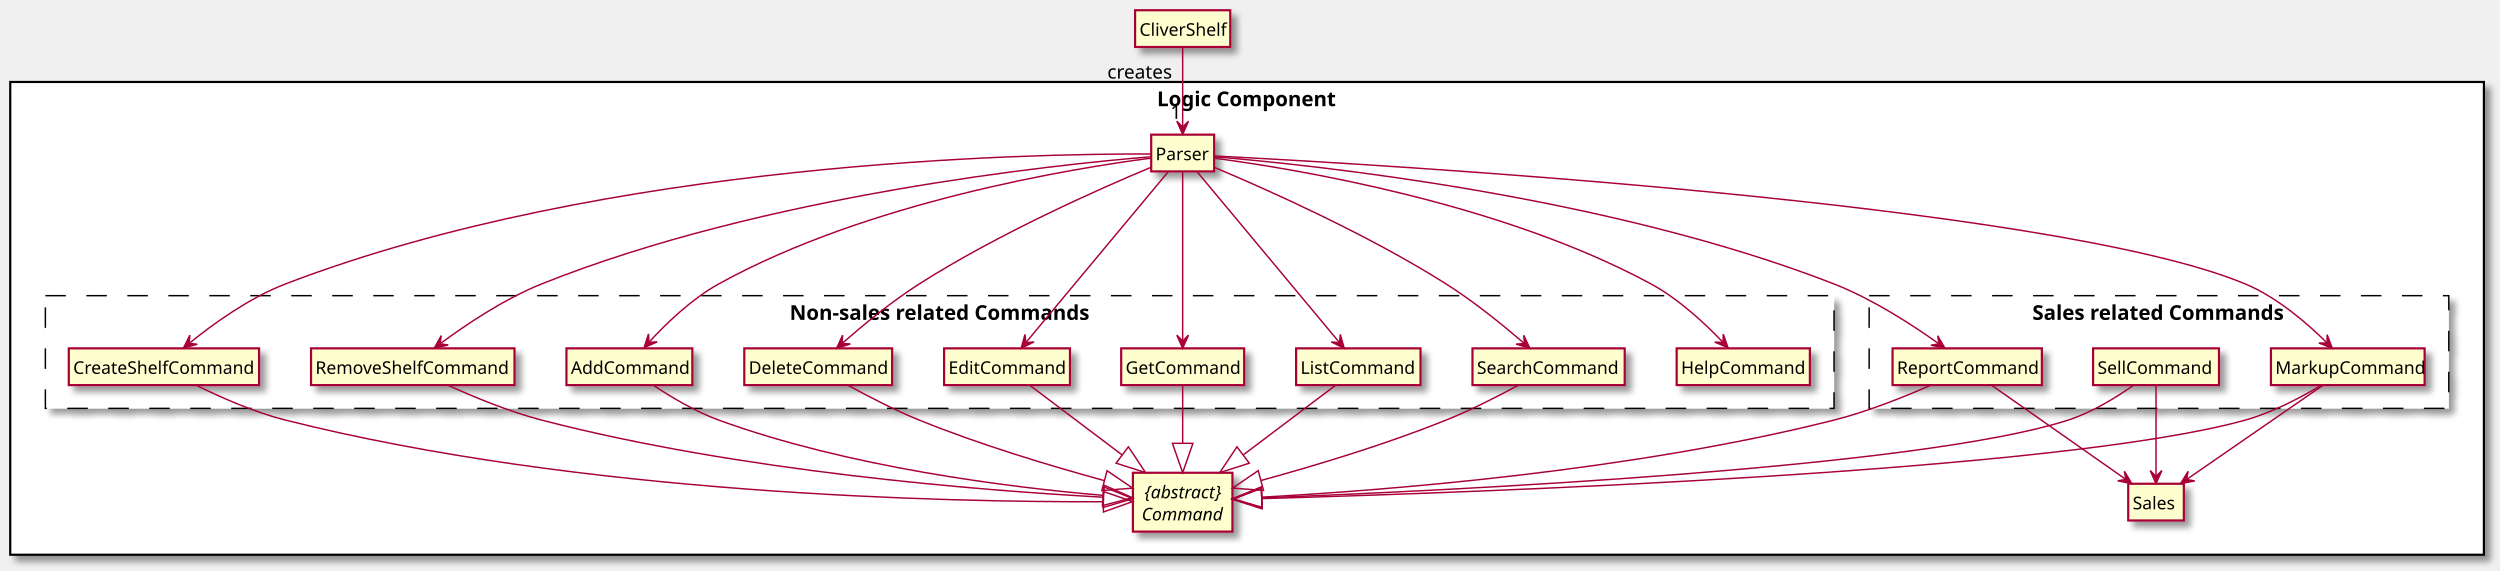
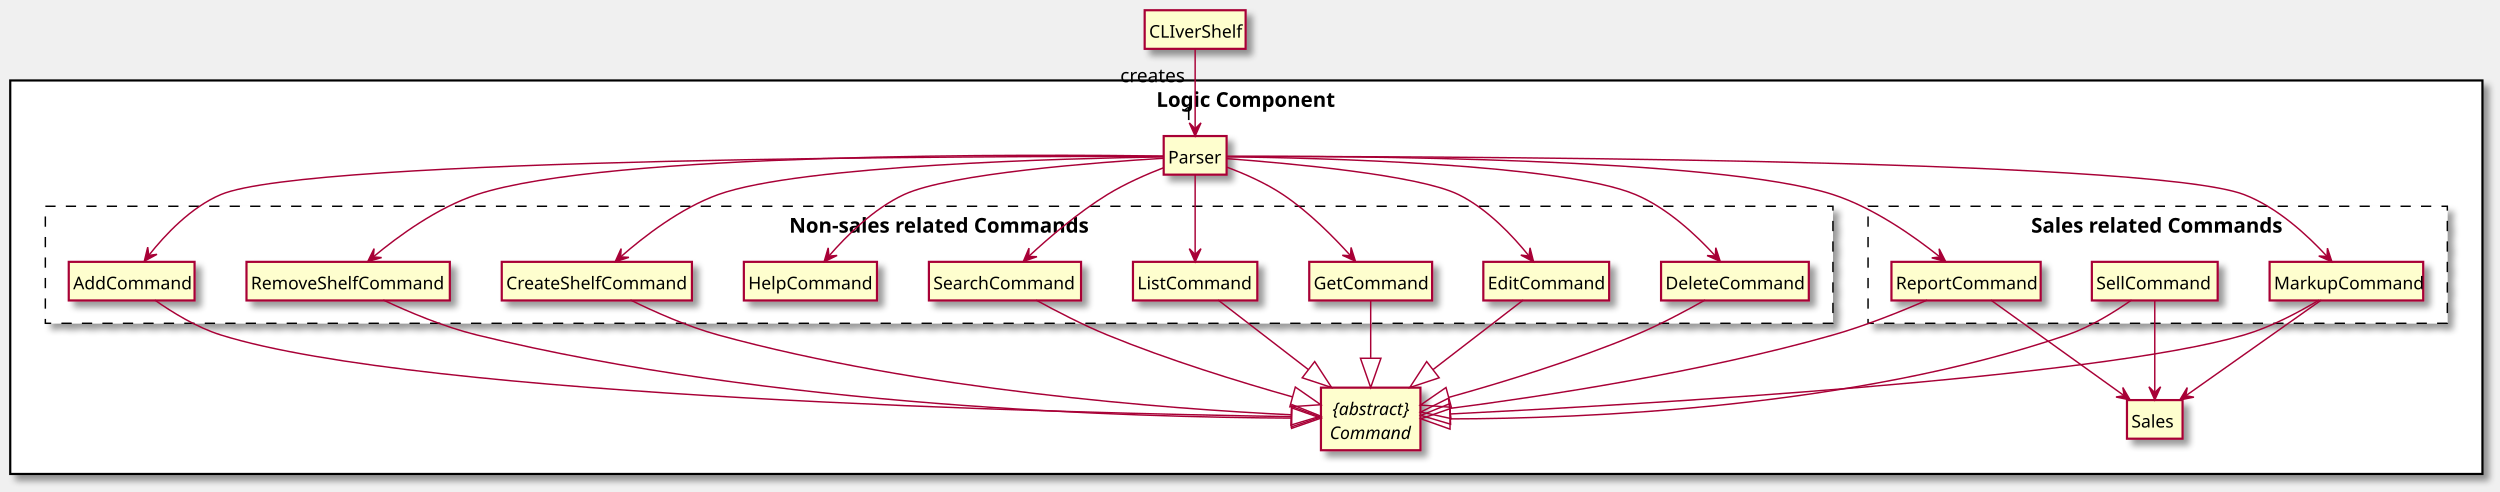
- <svg xmlns="http://www.w3.org/2000/svg" contentScriptType="application/ecmascript" contentStyleType="text/css" height="195.5px" preserveAspectRatio="none" style="width:854px;height:195px;background:#FFFFFF;" version="1.1" viewBox="0 0 854 195" width="854.5px" zoomAndPan="magnify">
+ <svg xmlns="http://www.w3.org/2000/svg" contentScriptType="application/ecmascript" contentStyleType="text/css" height="336px" preserveAspectRatio="none" style="width:1709px;height:336px;background:#FFFFFF;" version="1.1" viewBox="0 0 1709 336" width="1709px" zoomAndPan="magnify">
  <defs>
-     <filter height="300%" id="f15junqbgqgz5w" width="300%" x="-1" y="-1">
-       <feGaussianBlur result="blurOut" stdDeviation="1.0" />
+     <filter height="300%" id="f1cv4jz75yv1pm" width="300%" x="-1" y="-1">
+       <feGaussianBlur result="blurOut" stdDeviation="2.0" />
      <feColorMatrix in="blurOut" result="blurOut2" type="matrix" values="0 0 0 0 0 0 0 0 0 0 0 0 0 0 0 0 0 0 .4 0" />
-       <feOffset dx="2.0" dy="2.0" in="blurOut2" result="blurOut3" />
+       <feOffset dx="4.0" dy="4.0" in="blurOut2" result="blurOut3" />
      <feBlend in="SourceGraphic" in2="blurOut3" mode="normal" />
    </filter>
  </defs>
  <g>
-     <rect fill="#FFFFFF" filter="url(#f15junqbgqgz5w)" height="161.5" style="stroke:#000000;stroke-width:0.75;" width="845" x="3.5" y="28" />
-     <text fill="#000000" font-family="sans-serif" font-size="7" font-weight="bold" lengthAdjust="spacing" textLength="61.5" x="395.25" y="36.267">Logic Component</text>
-     <rect fill="#FFFFFF" filter="url(#f15junqbgqgz5w)" height="38.5" style="stroke:#000000;stroke-width:0.5;stroke-dasharray:7.0,7.0;" width="611" x="15.5" y="101" />
-     <text fill="#000000" font-family="sans-serif" font-size="7" font-weight="bold" lengthAdjust="spacing" textLength="102.5" x="269.75" y="109.267">Non-sales related Commands</text>
-     <rect fill="#FFFFFF" filter="url(#f15junqbgqgz5w)" height="38.5" style="stroke:#000000;stroke-width:0.5;stroke-dasharray:7.0,7.0;" width="198" x="638.5" y="101" />
-     <text fill="#000000" font-family="sans-serif" font-size="7" font-weight="bold" lengthAdjust="spacing" textLength="86.5" x="694.25" y="109.267">Sales related Commands</text>
-     <rect codeLine="20" fill="#FEFECE" filter="url(#f15junqbgqgz5w)" height="12.547" id="Parser" style="stroke:#A80036;stroke-width:0.75;" width="21.5" x="393.25" y="46" />
-     <text fill="#000000" font-family="sans-serif" font-size="6" lengthAdjust="spacing" textLength="18.5" x="394.75" y="54.728">Parser</text>
-     <rect codeLine="28" fill="#FEFECE" filter="url(#f15junqbgqgz5w)" height="12.547" id="Sales" style="stroke:#A80036;stroke-width:0.75;" width="19" x="727" y="165.25" />
-     <text fill="#000000" font-family="sans-serif" font-size="6" lengthAdjust="spacing" textLength="16" x="728.5" y="173.978">Sales</text>
-     <rect codeLine="29" fill="#FEFECE" filter="url(#f15junqbgqgz5w)" height="20.094" id="command" style="stroke:#A80036;stroke-width:0.75;" width="34" x="387" y="161.5" />
-     <text fill="#000000" font-family="sans-serif" font-size="6" font-style="italic" lengthAdjust="spacing" textLength="26" x="391" y="170.228">{abstract}</text>
-     <text fill="#000000" font-family="sans-serif" font-size="6" font-style="italic" lengthAdjust="spacing" textLength="29.5" x="390" y="177.775">Command</text>
-     <rect codeLine="10" fill="#FEFECE" filter="url(#f15junqbgqgz5w)" height="12.547" id="CreateShelfCommand" style="stroke:#A80036;stroke-width:0.75;" width="65" x="23.5" y="119" />
-     <text fill="#000000" font-family="sans-serif" font-size="6" lengthAdjust="spacing" textLength="62" x="25" y="127.728">CreateShelfCommand</text>
-     <rect codeLine="11" fill="#FEFECE" filter="url(#f15junqbgqgz5w)" height="12.547" id="RemoveShelfCommand" style="stroke:#A80036;stroke-width:0.75;" width="69.5" x="106.25" y="119" />
-     <text fill="#000000" font-family="sans-serif" font-size="6" lengthAdjust="spacing" textLength="66.5" x="107.75" y="127.728">RemoveShelfCommand</text>
-     <rect codeLine="12" fill="#FEFECE" filter="url(#f15junqbgqgz5w)" height="12.547" id="AddCommand" style="stroke:#A80036;stroke-width:0.75;" width="43" x="193.5" y="119" />
-     <text fill="#000000" font-family="sans-serif" font-size="6" lengthAdjust="spacing" textLength="40" x="195" y="127.728">AddCommand</text>
-     <rect codeLine="13" fill="#FEFECE" filter="url(#f15junqbgqgz5w)" height="12.547" id="DeleteCommand" style="stroke:#A80036;stroke-width:0.75;" width="50.5" x="254.25" y="119" />
-     <text fill="#000000" font-family="sans-serif" font-size="6" lengthAdjust="spacing" textLength="47.5" x="255.75" y="127.728">DeleteCommand</text>
-     <rect codeLine="14" fill="#FEFECE" filter="url(#f15junqbgqgz5w)" height="12.547" id="EditCommand" style="stroke:#A80036;stroke-width:0.75;" width="43" x="322.5" y="119" />
-     <text fill="#000000" font-family="sans-serif" font-size="6" lengthAdjust="spacing" textLength="40" x="324" y="127.728">EditCommand</text>
-     <rect codeLine="15" fill="#FEFECE" filter="url(#f15junqbgqgz5w)" height="12.547" id="GetCommand" style="stroke:#A80036;stroke-width:0.75;" width="42" x="383" y="119" />
-     <text fill="#000000" font-family="sans-serif" font-size="6" lengthAdjust="spacing" textLength="39" x="384.5" y="127.728">GetCommand</text>
-     <rect codeLine="16" fill="#FEFECE" filter="url(#f15junqbgqgz5w)" height="12.547" id="ListCommand" style="stroke:#A80036;stroke-width:0.75;" width="42.5" x="442.75" y="119" />
-     <text fill="#000000" font-family="sans-serif" font-size="6" lengthAdjust="spacing" textLength="39.5" x="444.25" y="127.728">ListCommand</text>
-     <rect codeLine="17" fill="#FEFECE" filter="url(#f15junqbgqgz5w)" height="12.547" id="SearchCommand" style="stroke:#A80036;stroke-width:0.75;" width="52" x="503" y="119" />
-     <text fill="#000000" font-family="sans-serif" font-size="6" lengthAdjust="spacing" textLength="49" x="504.5" y="127.728">SearchCommand</text>
-     <rect codeLine="18" fill="#FEFECE" filter="url(#f15junqbgqgz5w)" height="12.547" id="HelpCommand" style="stroke:#A80036;stroke-width:0.75;" width="45.5" x="572.75" y="119" />
-     <text fill="#000000" font-family="sans-serif" font-size="6" lengthAdjust="spacing" textLength="42.5" x="574.25" y="127.728">HelpCommand</text>
-     <rect codeLine="23" fill="#FEFECE" filter="url(#f15junqbgqgz5w)" height="12.547" id="SellCommand" style="stroke:#A80036;stroke-width:0.75;" width="43" x="715" y="119" />
-     <text fill="#000000" font-family="sans-serif" font-size="6" lengthAdjust="spacing" textLength="40" x="716.5" y="127.728">SellCommand</text>
-     <rect codeLine="24" fill="#FEFECE" filter="url(#f15junqbgqgz5w)" height="12.547" id="ReportCommand" style="stroke:#A80036;stroke-width:0.75;" width="51" x="646.5" y="119" />
-     <text fill="#000000" font-family="sans-serif" font-size="6" lengthAdjust="spacing" textLength="48" x="648" y="127.728">ReportCommand</text>
-     <rect codeLine="25" fill="#FEFECE" filter="url(#f15junqbgqgz5w)" height="12.547" id="MarkupCommand" style="stroke:#A80036;stroke-width:0.75;" width="52.5" x="775.75" y="119" />
-     <text fill="#000000" font-family="sans-serif" font-size="6" lengthAdjust="spacing" textLength="49.5" x="777.25" y="127.728">MarkupCommand</text>
-     <rect codeLine="6" fill="#FEFECE" filter="url(#f15junqbgqgz5w)" height="12.547" id="CliverShelf" style="stroke:#A80036;stroke-width:0.75;" width="32.5" x="387.75" y="3.5" />
-     <text fill="#000000" font-family="sans-serif" font-size="6" lengthAdjust="spacing" textLength="29.5" x="389.25" y="12.229">CliverShelf</text>
-     <path codeLine="33" d="M404,16.02 C404,23.105 404,35.175 404,43.3 " fill="none" id="CliverShelf-to-Parser" style="stroke:#A80036;stroke-width:0.5;" />
-     <polygon fill="#A80036" points="404,45.895,406,41.395,404,43.395,402,41.395,404,45.895" style="stroke:#A80036;stroke-width:0.5;" />
-     <text fill="#000000" font-family="sans-serif" font-size="6.5" lengthAdjust="spacing" textLength="21.5" x="378.267" y="26.837">creates</text>
-     <text fill="#000000" font-family="sans-serif" font-size="6.5" lengthAdjust="spacing" textLength="3.5" x="399.811" y="40.591">1</text>
-     <path codeLine="35" d="M393.12,52.61 C352.58,52.44 207.05,54.965 97.5,97 C85.15,101.74 72.77,110.695 64.79,117.15 " fill="none" id="Parser-to-CreateShelfCommand" style="stroke:#A80036;stroke-width:0.5;" />
-     <polygon fill="#A80036" points="62.66,118.9,67.406,117.585,64.59,117.311,64.864,114.496,62.66,118.9" style="stroke:#A80036;stroke-width:0.5;" />
-     <path codeLine="36" d="M393.12,53.55 C360.485,56.24 260.975,66.565 185,97 C172.17,102.14 158.955,111.05 150.4,117.39 " fill="none" id="Parser-to-RemoveShelfCommand" style="stroke:#A80036;stroke-width:0.5;" />
-     <polygon fill="#A80036" points="148.33,118.94,153.13,117.84,150.33,117.44,150.73,114.64,148.33,118.94" style="stroke:#A80036;stroke-width:0.5;" />
-     <path codeLine="37" d="M393.155,54.02 C366.525,57.495 296.375,68.86 245.5,97 C236.19,102.15 227.41,110.675 221.68,116.915 " fill="none" id="Parser-to-AddCommand" style="stroke:#A80036;stroke-width:0.5;" />
-     <polygon fill="#A80036" points="220.005,118.775,224.502,116.768,221.677,116.917,221.529,114.092,220.005,118.775" style="stroke:#A80036;stroke-width:0.5;" />
-     <path codeLine="38" d="M393.2,57.14 C375.88,64.375 341.095,79.74 314,97 C304.48,103.065 294.535,111.3 287.78,117.22 " fill="none" id="Parser-to-DeleteCommand" style="stroke:#A80036;stroke-width:0.5;" />
-     <polygon fill="#A80036" points="285.79,118.98,290.485,117.494,287.662,117.323,287.833,114.499,285.79,118.98" style="stroke:#A80036;stroke-width:0.5;" />
-     <path codeLine="39" d="M399.09,58.64 C388.315,71.575 362.585,102.445 350.49,116.96 " fill="none" id="Parser-to-EditCommand" style="stroke:#A80036;stroke-width:0.5;" />
-     <polygon fill="#A80036" points="348.81,118.98,353.226,116.802,350.41,117.059,350.153,114.242,348.81,118.98" style="stroke:#A80036;stroke-width:0.5;" />
-     <path codeLine="40" d="M404,58.64 C404,71.415 404,101.69 404,116.415 " fill="none" id="Parser-to-GetCommand" style="stroke:#A80036;stroke-width:0.5;" />
-     <polygon fill="#A80036" points="404,118.98,406,114.48,404,116.48,402,114.48,404,118.98" style="stroke:#A80036;stroke-width:0.5;" />
-     <path codeLine="41" d="M408.91,58.64 C419.685,71.575 445.415,102.445 457.51,116.96 " fill="none" id="Parser-to-ListCommand" style="stroke:#A80036;stroke-width:0.5;" />
-     <polygon fill="#A80036" points="459.19,118.98,457.847,114.242,457.59,117.059,454.774,116.802,459.19,118.98" style="stroke:#A80036;stroke-width:0.5;" />
-     <path codeLine="42" d="M414.785,57.16 C432.085,64.43 466.845,79.835 494,97 C503.625,103.085 513.72,111.315 520.58,117.23 " fill="none" id="Parser-to-SearchCommand" style="stroke:#A80036;stroke-width:0.5;" />
-     <polygon fill="#A80036" points="522.605,118.99,520.516,114.531,520.716,117.352,517.895,117.552,522.605,118.99" style="stroke:#A80036;stroke-width:0.5;" />
-     <path codeLine="44" d="M414.795,53.55 C447.65,56.27 548.9,66.725 626.5,97 C639.69,102.145 653.37,111.055 662.24,117.39 " fill="none" id="Parser-to-ReportCommand" style="stroke:#A80036;stroke-width:0.5;" />
-     <polygon fill="#A80036" points="664.39,118.94,661.912,114.685,662.363,117.477,659.571,117.928,664.39,118.94" style="stroke:#A80036;stroke-width:0.5;" />
-     <path codeLine="45" d="M414.885,53.28 C468.065,56 700.735,69.31 767,97 C777.895,101.55 788.21,110.505 794.78,117.015 " fill="none" id="Parser-to-MarkupCommand" style="stroke:#A80036;stroke-width:0.5;" />
-     <polygon fill="#A80036" points="796.695,118.95,794.946,114.347,794.934,117.175,792.106,117.164,796.695,118.95" style="stroke:#A80036;stroke-width:0.5;" />
-     <path codeLine="46" d="M414.92,54.05 C441.74,57.59 512.42,69.09 564,97 C573.525,102.155 582.61,110.68 588.55,116.92 " fill="none" id="Parser-to-HelpCommand" style="stroke:#A80036;stroke-width:0.5;" />
-     <polygon fill="#A80036" points="590.29,118.78,588.672,114.129,588.58,116.956,585.753,116.864,590.29,118.78" style="stroke:#A80036;stroke-width:0.5;" />
-     <path codeLine="50" d="M66.94,131.555 C75.12,135.615 86.71,140.78 97.5,143.5 C198.19,168.87 322.66,171.57 376.76,171.395 " fill="none" id="CreateShelfCommand-to-command" style="stroke:#A80036;stroke-width:0.5;" />
-     <polygon fill="none" points="376.885,167.895,386.91,171.33,376.935,174.895,376.885,167.895" style="stroke:#A80036;stroke-width:0.5;" />
-     <path codeLine="51" d="M152.855,131.51 C161.555,135.49 173.76,140.58 185,143.5 C252.655,161.075 335.085,167.565 376.885,169.845 " fill="none" id="RemoveShelfCommand-to-command" style="stroke:#A80036;stroke-width:0.5;" />
-     <polygon fill="none" points="377.15,166.355,386.96,170.355,376.795,173.345,377.15,166.355" style="stroke:#A80036;stroke-width:0.5;" />
-     <path codeLine="52" d="M223.15,131.57 C229.075,135.53 237.44,140.565 245.5,143.5 C289.82,159.65 344.655,166.46 376.835,169.225 " fill="none" id="AddCommand-to-command" style="stroke:#A80036;stroke-width:0.5;" />
-     <polygon fill="none" points="377.14,165.74,386.835,170.015,376.59,172.715,377.14,165.74" style="stroke:#A80036;stroke-width:0.5;" />
-     <path codeLine="53" d="M289.54,131.52 C296.305,135.26 305.515,140.05 314,143.5 C334.735,151.925 359.055,159.205 377.18,164.16 " fill="none" id="DeleteCommand-to-command" style="stroke:#A80036;stroke-width:0.5;" />
-     <polygon fill="none" points="378.175,160.8,386.935,166.76,376.37,167.565,378.175,160.8" style="stroke:#A80036;stroke-width:0.5;" />
-     <path codeLine="54" d="M351.845,131.665 C359.805,137.67 372.465,147.215 383.32,155.405 " fill="none" id="EditCommand-to-command" style="stroke:#A80036;stroke-width:0.5;" />
-     <polygon fill="none" points="385.46,152.635,391.335,161.45,381.245,158.22,385.46,152.635" style="stroke:#A80036;stroke-width:0.5;" />
-     <path codeLine="55" d="M404,131.665 C404,136.695 404,144.205 404,151.325 " fill="none" id="GetCommand-to-command" style="stroke:#A80036;stroke-width:0.5;" />
-     <polygon fill="none" points="407.5,151.45,404,161.45,400.5,151.45,407.5,151.45" style="stroke:#A80036;stroke-width:0.5;" />
-     <path codeLine="56" d="M456.155,131.665 C448.195,137.67 435.535,147.215 424.68,155.405 " fill="none" id="ListCommand-to-command" style="stroke:#A80036;stroke-width:0.5;" />
-     <polygon fill="none" points="426.755,158.22,416.665,161.45,422.54,152.635,426.755,158.22" style="stroke:#A80036;stroke-width:0.5;" />
-     <path codeLine="57" d="M518.805,131.51 C511.935,135.245 502.595,140.04 494,143.5 C473.24,151.865 448.925,159.15 430.805,164.12 " fill="none" id="SearchCommand-to-command" style="stroke:#A80036;stroke-width:0.5;" />
-     <polygon fill="none" points="431.62,167.525,421.055,166.735,429.805,160.765,431.62,167.525" style="stroke:#A80036;stroke-width:0.5;" />
-     <path codeLine="59" d="M728.815,131.605 C723.015,135.685 714.675,140.86 706.5,143.5 C655.625,159.935 495.565,167.59 431.2,170.06 " fill="none" id="SellCommand-to-command" style="stroke:#A80036;stroke-width:0.5;" />
-     <polygon fill="none" points="431.15,173.565,421.03,170.435,430.89,166.57,431.15,173.565" style="stroke:#A80036;stroke-width:0.5;" />
-     <path codeLine="60" d="M736.5,131.665 C736.5,139.57 736.5,153.615 736.5,162.61 " fill="none" id="SellCommand-to-Sales" style="stroke:#A80036;stroke-width:0.5;" />
-     <polygon fill="#A80036" points="736.5,165.225,738.5,160.725,736.5,162.725,734.5,160.725,736.5,165.225" style="stroke:#A80036;stroke-width:0.5;" />
-     <path codeLine="61" d="M659.72,131.505 C650.715,135.485 638.09,140.57 626.5,143.5 C557.415,160.955 473.36,167.505 431.07,169.825 " fill="none" id="ReportCommand-to-command" style="stroke:#A80036;stroke-width:0.5;" />
-     <polygon fill="none" points="431.175,173.325,421.01,170.34,430.82,166.335,431.175,173.325" style="stroke:#A80036;stroke-width:0.5;" />
-     <path codeLine="62" d="M680.3,131.575 C692.01,139.785 713.36,154.77 726.11,163.71 " fill="none" id="ReportCommand-to-Sales" style="stroke:#A80036;stroke-width:0.5;" />
-     <polygon fill="#A80036" points="728.23,165.2,725.691,160.98,726.182,163.766,723.397,164.257,728.23,165.2" style="stroke:#A80036;stroke-width:0.5;" />
-     <path codeLine="63" d="M793.045,131.54 C786.205,135.645 776.385,140.88 767,143.5 C703.755,161.175 503.995,168.275 431.025,170.32 " fill="none" id="MarkupCommand-to-command" style="stroke:#A80036;stroke-width:0.5;" />
-     <polygon fill="none" points="431.11,173.82,421.02,170.595,430.92,166.825,431.11,173.82" style="stroke:#A80036;stroke-width:0.5;" />
-     <path codeLine="64" d="M793.57,131.575 C781.68,139.785 759.995,154.77 747.05,163.71 " fill="none" id="MarkupCommand-to-Sales" style="stroke:#A80036;stroke-width:0.5;" />
-     <polygon fill="#A80036" points="744.895,165.2,749.734,164.287,746.952,163.779,747.46,160.996,744.895,165.2" style="stroke:#A80036;stroke-width:0.5;" />
+     <rect fill="#FFFFFF" filter="url(#f1cv4jz75yv1pm)" height="269" style="stroke:#000000;stroke-width:1.5;" width="1690" x="7" y="55" />
+     <text fill="#000000" font-family="sans-serif" font-size="14" font-weight="bold" lengthAdjust="spacing" textLength="123" x="790.5" y="73.044">Logic Component</text>
+     <rect fill="#FFFFFF" filter="url(#f1cv4jz75yv1pm)" height="80" style="stroke:#000000;stroke-width:1.0;stroke-dasharray:7.0,7.0;" width="1222" x="31" y="141" />
+     <text fill="#000000" font-family="sans-serif" font-size="14" font-weight="bold" lengthAdjust="spacing" textLength="205" x="539.5" y="159.044">Non-sales related Commands</text>
+     <rect fill="#FFFFFF" filter="url(#f1cv4jz75yv1pm)" height="80" style="stroke:#000000;stroke-width:1.0;stroke-dasharray:7.0,7.0;" width="396" x="1277" y="141" />
+     <text fill="#000000" font-family="sans-serif" font-size="14" font-weight="bold" lengthAdjust="spacing" textLength="173" x="1388.5" y="159.044">Sales related Commands</text>
+     <rect codeLine="20" fill="#FEFECE" filter="url(#f1cv4jz75yv1pm)" height="26.389" id="Parser" style="stroke:#A80036;stroke-width:1.5;" width="43" x="795.5" y="93" />
+     <text fill="#000000" font-family="sans-serif" font-size="12" lengthAdjust="spacing" textLength="37" x="798.5" y="111.752">Parser</text>
+     <rect codeLine="28" fill="#FEFECE" filter="url(#f1cv4jz75yv1pm)" height="26.389" id="Sales" style="stroke:#A80036;stroke-width:1.5;" width="38" x="1454" y="273.5" />
+     <text fill="#000000" font-family="sans-serif" font-size="12" lengthAdjust="spacing" textLength="32" x="1457" y="292.252">Sales</text>
+     <rect codeLine="29" fill="#FEFECE" filter="url(#f1cv4jz75yv1pm)" height="42.777" id="command" style="stroke:#A80036;stroke-width:1.5;" width="68" x="903" y="265" />
+     <text fill="#000000" font-family="sans-serif" font-size="12" font-style="italic" lengthAdjust="spacing" textLength="52" x="911" y="283.752">{abstract}</text>
+     <text fill="#000000" font-family="sans-serif" font-size="12" font-style="italic" lengthAdjust="spacing" textLength="59" x="909" y="300.141">Command</text>
+     <rect codeLine="10" fill="#FEFECE" filter="url(#f1cv4jz75yv1pm)" height="26.389" id="CreateShelfCommand" style="stroke:#A80036;stroke-width:1.5;" width="130" x="343" y="179" />
+     <text fill="#000000" font-family="sans-serif" font-size="12" lengthAdjust="spacing" textLength="124" x="346" y="197.752">CreateShelfCommand</text>
+     <rect codeLine="11" fill="#FEFECE" filter="url(#f1cv4jz75yv1pm)" height="26.389" id="RemoveShelfCommand" style="stroke:#A80036;stroke-width:1.5;" width="139" x="168.5" y="179" />
+     <text fill="#000000" font-family="sans-serif" font-size="12" lengthAdjust="spacing" textLength="133" x="171.5" y="197.752">RemoveShelfCommand</text>
+     <rect codeLine="12" fill="#FEFECE" filter="url(#f1cv4jz75yv1pm)" height="26.389" id="AddCommand" style="stroke:#A80036;stroke-width:1.5;" width="86" x="47" y="179" />
+     <text fill="#000000" font-family="sans-serif" font-size="12" lengthAdjust="spacing" textLength="80" x="50" y="197.752">AddCommand</text>
+     <rect codeLine="13" fill="#FEFECE" filter="url(#f1cv4jz75yv1pm)" height="26.389" id="DeleteCommand" style="stroke:#A80036;stroke-width:1.5;" width="101" x="1135.5" y="179" />
+     <text fill="#000000" font-family="sans-serif" font-size="12" lengthAdjust="spacing" textLength="95" x="1138.5" y="197.752">DeleteCommand</text>
+     <rect codeLine="14" fill="#FEFECE" filter="url(#f1cv4jz75yv1pm)" height="26.389" id="EditCommand" style="stroke:#A80036;stroke-width:1.5;" width="86" x="1014" y="179" />
+     <text fill="#000000" font-family="sans-serif" font-size="12" lengthAdjust="spacing" textLength="80" x="1017" y="197.752">EditCommand</text>
+     <rect codeLine="15" fill="#FEFECE" filter="url(#f1cv4jz75yv1pm)" height="26.389" id="GetCommand" style="stroke:#A80036;stroke-width:1.5;" width="84" x="895" y="179" />
+     <text fill="#000000" font-family="sans-serif" font-size="12" lengthAdjust="spacing" textLength="78" x="898" y="197.752">GetCommand</text>
+     <rect codeLine="16" fill="#FEFECE" filter="url(#f1cv4jz75yv1pm)" height="26.389" id="ListCommand" style="stroke:#A80036;stroke-width:1.5;" width="85" x="774.5" y="179" />
+     <text fill="#000000" font-family="sans-serif" font-size="12" lengthAdjust="spacing" textLength="79" x="777.5" y="197.752">ListCommand</text>
+     <rect codeLine="17" fill="#FEFECE" filter="url(#f1cv4jz75yv1pm)" height="26.389" id="SearchCommand" style="stroke:#A80036;stroke-width:1.5;" width="104" x="635" y="179" />
+     <text fill="#000000" font-family="sans-serif" font-size="12" lengthAdjust="spacing" textLength="98" x="638" y="197.752">SearchCommand</text>
+     <rect codeLine="18" fill="#FEFECE" filter="url(#f1cv4jz75yv1pm)" height="26.389" id="HelpCommand" style="stroke:#A80036;stroke-width:1.5;" width="91" x="508.5" y="179" />
+     <text fill="#000000" font-family="sans-serif" font-size="12" lengthAdjust="spacing" textLength="85" x="511.5" y="197.752">HelpCommand</text>
+     <rect codeLine="23" fill="#FEFECE" filter="url(#f1cv4jz75yv1pm)" height="26.389" id="SellCommand" style="stroke:#A80036;stroke-width:1.5;" width="86" x="1430" y="179" />
+     <text fill="#000000" font-family="sans-serif" font-size="12" lengthAdjust="spacing" textLength="80" x="1433" y="197.752">SellCommand</text>
+     <rect codeLine="24" fill="#FEFECE" filter="url(#f1cv4jz75yv1pm)" height="26.389" id="ReportCommand" style="stroke:#A80036;stroke-width:1.5;" width="102" x="1293" y="179" />
+     <text fill="#000000" font-family="sans-serif" font-size="12" lengthAdjust="spacing" textLength="96" x="1296" y="197.752">ReportCommand</text>
+     <rect codeLine="25" fill="#FEFECE" filter="url(#f1cv4jz75yv1pm)" height="26.389" id="MarkupCommand" style="stroke:#A80036;stroke-width:1.5;" width="105" x="1551.5" y="179" />
+     <text fill="#000000" font-family="sans-serif" font-size="12" lengthAdjust="spacing" textLength="99" x="1554.5" y="197.752">MarkupCommand</text>
+     <rect codeLine="6" fill="#FEFECE" filter="url(#f1cv4jz75yv1pm)" height="26.389" id="CLIverShelf" style="stroke:#A80036;stroke-width:1.5;" width="69" x="782.5" y="7" />
+     <text fill="#000000" font-family="sans-serif" font-size="12" lengthAdjust="spacing" textLength="63" x="785.5" y="25.752">CLIverShelf</text>
+     <path codeLine="33" d="M817,33.04 C817,47.38 817,71.46 817,87.78 " fill="none" id="CLIverShelf-to-Parser" style="stroke:#A80036;stroke-width:1.0;" />
+     <polygon fill="#A80036" points="817,92.99,821,83.99,817,87.99,813,83.99,817,92.99" style="stroke:#A80036;stroke-width:1.0;" />
+     <text fill="#000000" font-family="sans-serif" font-size="13" lengthAdjust="spacing" textLength="43" x="765.803" y="56.22">creates</text>
+     <text fill="#000000" font-family="sans-serif" font-size="13" lengthAdjust="spacing" textLength="7" x="808.556" y="82.091">1</text>
+     <path codeLine="35" d="M795.1,107.26 C731.41,108.24 547.24,112.8 491,133 C465.22,142.26 440.08,161.73 424.35,175.55 " fill="none" id="Parser-to-CreateShelfCommand" style="stroke:#A80036;stroke-width:1.0;" />
+     <polygon fill="#A80036" points="420.55,178.94,429.928,175.93,424.28,175.61,424.6,169.962,420.55,178.94" style="stroke:#A80036;stroke-width:1.0;" />
+     <path codeLine="36" d="M795.33,106.65 C712.35,105.54 414.99,103.72 326,133 C298.92,141.91 272.21,161.46 255.45,175.39 " fill="none" id="Parser-to-RemoveShelfCommand" style="stroke:#A80036;stroke-width:1.0;" />
+     <polygon fill="#A80036" points="251.4,178.81,260.865,176.087,255.229,175.595,255.721,169.96,251.4,178.81" style="stroke:#A80036;stroke-width:1.0;" />
+     <path codeLine="37" d="M795.27,106.94 C687.31,106.77 211.43,107.48 151,133 C130.5,141.66 112.81,160.53 101.84,174.41 " fill="none" id="Parser-to-AddCommand" style="stroke:#A80036;stroke-width:1.0;" />
+     <polygon fill="#A80036" points="98.65,178.54,107.318,173.863,101.707,174.583,100.987,168.972,98.65,178.54" style="stroke:#A80036;stroke-width:1.0;" />
+     <path codeLine="38" d="M838.6,107.17 C898.81,107.9 1067.43,111.85 1118,133 C1139.98,142.2 1160.06,161.23 1172.61,174.99 " fill="none" id="Parser-to-DeleteCommand" style="stroke:#A80036;stroke-width:1.0;" />
+     <polygon fill="#A80036" points="1175.94,178.72,1172.892,169.355,1172.595,175.004,1166.946,174.706,1175.94,178.72" style="stroke:#A80036;stroke-width:1.0;" />
+     <path codeLine="39" d="M838.72,108.46 C880.31,111.54 969.5,119.51 997,133 C1016.8,142.71 1034.27,161.39 1045.18,174.93 " fill="none" id="Parser-to-EditCommand" style="stroke:#A80036;stroke-width:1.0;" />
+     <polygon fill="#A80036" points="1048.35,178.95,1045.915,169.407,1045.253,175.025,1039.635,174.363,1048.35,178.95" style="stroke:#A80036;stroke-width:1.0;" />
+     <path codeLine="40" d="M838.78,114.27 C850.62,118.74 865.2,125.12 877,133 C894.69,144.81 911.82,162.15 923.22,174.79 " fill="none" id="Parser-to-GetCommand" style="stroke:#A80036;stroke-width:1.0;" />
+     <polygon fill="#A80036" points="926.57,178.55,923.58,169.166,923.248,174.813,917.601,174.481,926.57,178.55" style="stroke:#A80036;stroke-width:1.0;" />
+     <path codeLine="41" d="M817,119.04 C817,133.38 817,157.46 817,173.78 " fill="none" id="Parser-to-ListCommand" style="stroke:#A80036;stroke-width:1.0;" />
+     <polygon fill="#A80036" points="817,178.99,821,169.99,817,173.99,813,169.99,817,178.99" style="stroke:#A80036;stroke-width:1.0;" />
+     <path codeLine="42" d="M795.45,114.63 C783.68,119.2 769.09,125.58 757,133 C737.25,145.12 717.13,162.41 703.56,174.96 " fill="none" id="Parser-to-SearchCommand" style="stroke:#A80036;stroke-width:1.0;" />
+     <polygon fill="#A80036" points="699.57,178.69,708.878,175.472,703.225,175.278,703.419,169.624,699.57,178.69" style="stroke:#A80036;stroke-width:1.0;" />
+     <path codeLine="44" d="M838.56,106.86 C915.28,106.59 1174.65,107.6 1253,133 C1280.77,142 1308.44,161.53 1325.85,175.44 " fill="none" id="Parser-to-ReportCommand" style="stroke:#A80036;stroke-width:1.0;" />
+     <polygon fill="#A80036" points="1330.05,178.84,1325.587,170.06,1326.169,175.687,1320.543,176.269,1330.05,178.84" style="stroke:#A80036;stroke-width:1.0;" />
+     <path codeLine="45" d="M838.85,106.96 C951.89,106.85 1467.73,107.75 1534,133 C1556.92,141.73 1577.8,161.23 1590.68,175.21 " fill="none" id="Parser-to-MarkupCommand" style="stroke:#A80036;stroke-width:1.0;" />
+     <polygon fill="#A80036" points="1594.1,179,1591.033,169.641,1590.747,175.291,1585.098,175.005,1594.1,179" style="stroke:#A80036;stroke-width:1.0;" />
+     <path codeLine="46" d="M795.47,108.19 C750.72,110.93 649.23,118.56 618,133 C597.28,142.58 578.57,161.28 566.8,174.86 " fill="none" id="Parser-to-HelpCommand" style="stroke:#A80036;stroke-width:1.0;" />
+     <polygon fill="#A80036" points="563.38,178.9,572.257,174.634,566.619,175.091,566.162,169.452,563.38,178.9" style="stroke:#A80036;stroke-width:1.0;" />
+     <path codeLine="50" d="M430.97,205.07 C447.28,213.11 469.94,223.23 491,229 C628.79,266.78 797.58,279.42 882.58,283.56 " fill="none" id="CreateShelfCommand-to-command" style="stroke:#A80036;stroke-width:1.0;" />
+     <polygon fill="none" points="883.12,276.57,902.79,284.45,882.5,290.56,883.12,276.57" style="stroke:#A80036;stroke-width:1.0;" />
+     <path codeLine="51" d="M262,205.09 C279.34,213.25 303.55,223.5 326,229 C527.1,278.27 775.03,285.29 882.77,285.82 " fill="none" id="RemoveShelfCommand-to-command" style="stroke:#A80036;stroke-width:1.0;" />
+     <polygon fill="none" points="882.98,278.82,902.98,285.85,882.97,292.82,882.98,278.82" style="stroke:#A80036;stroke-width:1.0;" />
+     <path codeLine="52" d="M105.85,205.14 C117.62,213.44 134.45,223.84 151,229 C287.91,271.72 727.78,282.36 882.53,284.82 " fill="none" id="AddCommand-to-command" style="stroke:#A80036;stroke-width:1.0;" />
+     <polygon fill="none" points="882.92,277.82,902.81,285.12,882.71,291.82,882.92,277.82" style="stroke:#A80036;stroke-width:1.0;" />
+     <path codeLine="53" d="M1165.65,205.05 C1152.38,212.58 1134.52,222.12 1118,229 C1076.15,246.44 1026.93,261.47 990.4,271.63 " fill="none" id="DeleteCommand-to-command" style="stroke:#A80036;stroke-width:1.0;" />
+     <polygon fill="none" points="992.15,278.41,971.02,276.9,988.48,264.9,992.15,278.41" style="stroke:#A80036;stroke-width:1.0;" />
+     <path codeLine="54" d="M1041.31,205.09 C1025.7,217.13 1001.03,236.14 979.6,252.66 " fill="none" id="EditCommand-to-command" style="stroke:#A80036;stroke-width:1.0;" />
+     <polygon fill="none" points="983.82,258.25,963.7,264.92,975.27,247.16,983.82,258.25" style="stroke:#A80036;stroke-width:1.0;" />
+     <path codeLine="55" d="M937,205.09 C937,215.23 937,230.32 937,244.7 " fill="none" id="GetCommand-to-command" style="stroke:#A80036;stroke-width:1.0;" />
+     <polygon fill="none" points="944,244.92,937,264.92,930,244.92,944,244.92" style="stroke:#A80036;stroke-width:1.0;" />
+     <path codeLine="56" d="M832.69,205.09 C848.3,217.13 872.97,236.14 894.4,252.66 " fill="none" id="ListCommand-to-command" style="stroke:#A80036;stroke-width:1.0;" />
+     <polygon fill="none" points="898.73,247.16,910.3,264.92,890.18,258.25,898.73,247.16" style="stroke:#A80036;stroke-width:1.0;" />
+     <path codeLine="57" d="M708.31,205.17 C721.95,212.65 740.19,222.1 757,229 C798.51,246.04 847.14,261.02 883.38,271.27 " fill="none" id="SearchCommand-to-command" style="stroke:#A80036;stroke-width:1.0;" />
+     <polygon fill="none" points="885.48,264.59,902.88,276.67,881.74,278.08,885.48,264.59" style="stroke:#A80036;stroke-width:1.0;" />
+     <path codeLine="59" d="M1457.12,205.09 C1445.53,213.25 1429.09,223.5 1413,229 C1266.44,279.08 1081.39,286.21 991.28,286.36 " fill="none" id="SellCommand-to-command" style="stroke:#A80036;stroke-width:1.0;" />
+     <polygon fill="none" points="991.23,293.36,971.26,286.28,991.28,279.36,991.23,293.36" style="stroke:#A80036;stroke-width:1.0;" />
+     <path codeLine="60" d="M1473,205.09 C1473,221.16 1473,249.65 1473,268.04 " fill="none" id="SellCommand-to-Sales" style="stroke:#A80036;stroke-width:1.0;" />
+     <polygon fill="#A80036" points="1473,273.4,1477,264.4,1473,268.4,1469,264.4,1473,273.4" style="stroke:#A80036;stroke-width:1.0;" />
+     <path codeLine="61" d="M1317.41,205.15 C1299.52,212.92 1275.23,222.69 1253,229 C1162.89,254.6 1054.87,270.94 991.32,279.15 " fill="none" id="ReportCommand-to-command" style="stroke:#A80036;stroke-width:1.0;" />
+     <polygon fill="none" points="991.89,286.13,971.18,281.66,990.15,272.24,991.89,286.13" style="stroke:#A80036;stroke-width:1.0;" />
+     <path codeLine="62" d="M1360.86,205.09 C1384.24,221.85 1426.46,252.13 1451.89,270.36 " fill="none" id="ReportCommand-to-Sales" style="stroke:#A80036;stroke-width:1.0;" />
+     <polygon fill="#A80036" points="1456.13,273.4,1451.154,264.901,1452.069,270.483,1446.487,271.398,1456.13,273.4" style="stroke:#A80036;stroke-width:1.0;" />
+     <path codeLine="63" d="M1585.22,205.17 C1571.58,213.36 1552.36,223.63 1534,229 C1432.93,258.58 1118.8,276.69 991.45,282.99 " fill="none" id="MarkupCommand-to-command" style="stroke:#A80036;stroke-width:1.0;" />
+     <polygon fill="none" points="991.62,289.99,971.3,283.96,990.94,276,991.62,289.99" style="stroke:#A80036;stroke-width:1.0;" />
+     <path codeLine="64" d="M1586.87,205.09 C1563.14,221.85 1520.26,252.13 1494.43,270.36 " fill="none" id="MarkupCommand-to-Sales" style="stroke:#A80036;stroke-width:1.0;" />
+     <polygon fill="#A80036" points="1490.13,273.4,1499.793,271.498,1494.221,270.525,1495.193,264.952,1490.13,273.4" style="stroke:#A80036;stroke-width:1.0;" />
  </g>
</svg>
